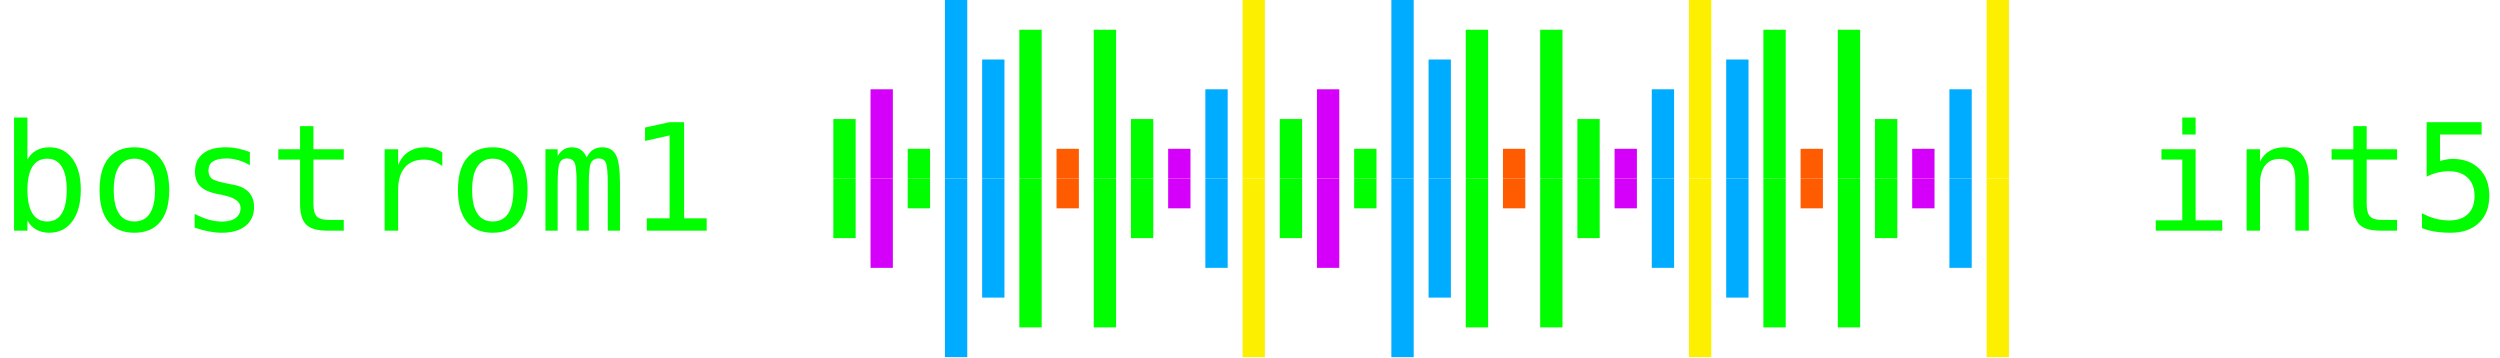
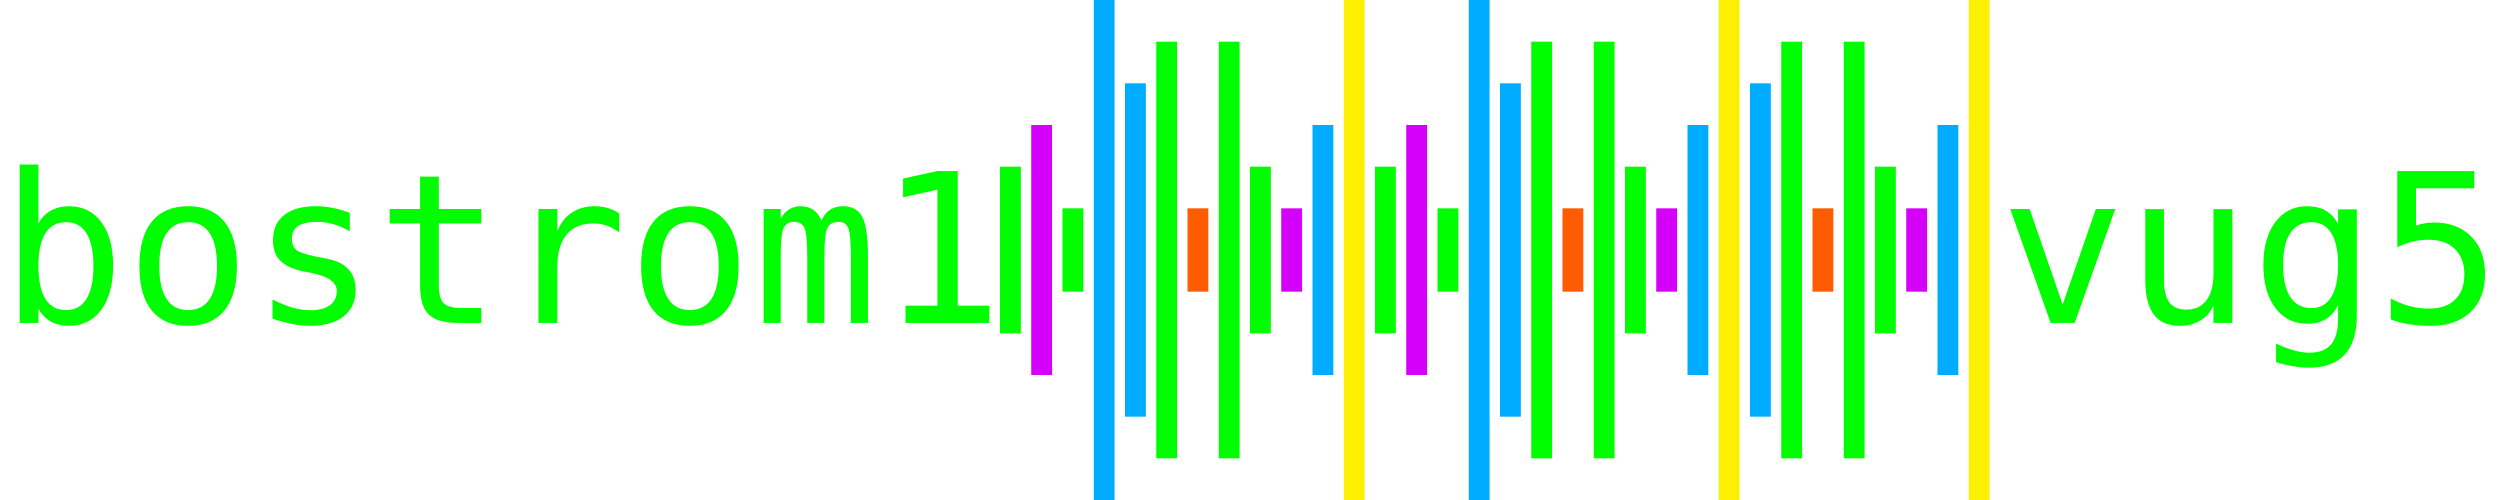
- <svg xmlns="http://www.w3.org/2000/svg" viewBox="0 0 336 48" width="336" height="48">
+ <svg xmlns="http://www.w3.org/2000/svg" viewBox="0 0 240 48" width="240" height="48">
  <text x="0" y="31" font-family="monospace" font-size="20" fill="#00fe00">bostrom1</text>
-   <g id="hash-bars" transform="translate(112, 0)">
-     <rect x="0" y="16" width="3" height="8" fill="#00fe00" />
-     <rect x="5" y="12" width="3" height="12" fill="#d500f9" />
-     <rect x="10" y="20" width="3" height="4" fill="#00fe00" />
-     <rect x="15" y="0" width="3" height="24" fill="#00acff" />
-     <rect x="20" y="8" width="3" height="16" fill="#00acff" />
-     <rect x="25" y="4" width="3" height="20" fill="#00fe00" />
-     <rect x="30" y="20" width="3" height="4" fill="#ff5b00" />
-     <rect x="35" y="4" width="3" height="20" fill="#00fe00" />
-     <rect x="40" y="16" width="3" height="8" fill="#00fe00" />
-     <rect x="45" y="20" width="3" height="4" fill="#d500f9" />
-     <rect x="50" y="12" width="3" height="12" fill="#00acff" />
-     <rect x="55" y="0" width="3" height="24" fill="#fcf000" />
-     <rect x="60" y="16" width="3" height="8" fill="#00fe00" />
-     <rect x="65" y="12" width="3" height="12" fill="#d500f9" />
-     <rect x="70" y="20" width="3" height="4" fill="#00fe00" />
-     <rect x="75" y="0" width="3" height="24" fill="#00acff" />
-     <rect x="80" y="8" width="3" height="16" fill="#00acff" />
-     <rect x="85" y="4" width="3" height="20" fill="#00fe00" />
-     <rect x="90" y="20" width="3" height="4" fill="#ff5b00" />
-     <rect x="95" y="4" width="3" height="20" fill="#00fe00" />
-     <rect x="100" y="16" width="3" height="8" fill="#00fe00" />
-     <rect x="105" y="20" width="3" height="4" fill="#d500f9" />
-     <rect x="110" y="12" width="3" height="12" fill="#00acff" />
-     <rect x="115" y="0" width="3" height="24" fill="#fcf000" />
-     <rect x="120" y="8" width="3" height="16" fill="#00acff" />
-     <rect x="125" y="4" width="3" height="20" fill="#00fe00" />
-     <rect x="130" y="20" width="3" height="4" fill="#ff5b00" />
-     <rect x="135" y="4" width="3" height="20" fill="#00fe00" />
-     <rect x="140" y="16" width="3" height="8" fill="#00fe00" />
-     <rect x="145" y="20" width="3" height="4" fill="#d500f9" />
-     <rect x="150" y="12" width="3" height="12" fill="#00acff" />
-     <rect x="155" y="0" width="3" height="24" fill="#fcf000" />
-     <rect x="0" y="24" width="3" height="8" fill="#00fe00" />
-     <rect x="5" y="24" width="3" height="12" fill="#d500f9" />
-     <rect x="10" y="24" width="3" height="4" fill="#00fe00" />
-     <rect x="15" y="24" width="3" height="24" fill="#00acff" />
-     <rect x="20" y="24" width="3" height="16" fill="#00acff" />
-     <rect x="25" y="24" width="3" height="20" fill="#00fe00" />
-     <rect x="30" y="24" width="3" height="4" fill="#ff5b00" />
-     <rect x="35" y="24" width="3" height="20" fill="#00fe00" />
-     <rect x="40" y="24" width="3" height="8" fill="#00fe00" />
-     <rect x="45" y="24" width="3" height="4" fill="#d500f9" />
-     <rect x="50" y="24" width="3" height="12" fill="#00acff" />
-     <rect x="55" y="24" width="3" height="24" fill="#fcf000" />
-     <rect x="60" y="24" width="3" height="8" fill="#00fe00" />
-     <rect x="65" y="24" width="3" height="12" fill="#d500f9" />
-     <rect x="70" y="24" width="3" height="4" fill="#00fe00" />
-     <rect x="75" y="24" width="3" height="24" fill="#00acff" />
-     <rect x="80" y="24" width="3" height="16" fill="#00acff" />
-     <rect x="85" y="24" width="3" height="20" fill="#00fe00" />
-     <rect x="90" y="24" width="3" height="4" fill="#ff5b00" />
-     <rect x="95" y="24" width="3" height="20" fill="#00fe00" />
-     <rect x="100" y="24" width="3" height="8" fill="#00fe00" />
-     <rect x="105" y="24" width="3" height="4" fill="#d500f9" />
-     <rect x="110" y="24" width="3" height="12" fill="#00acff" />
-     <rect x="115" y="24" width="3" height="24" fill="#fcf000" />
-     <rect x="120" y="24" width="3" height="16" fill="#00acff" />
-     <rect x="125" y="24" width="3" height="20" fill="#00fe00" />
-     <rect x="130" y="24" width="3" height="4" fill="#ff5b00" />
-     <rect x="135" y="24" width="3" height="20" fill="#00fe00" />
-     <rect x="140" y="24" width="3" height="8" fill="#00fe00" />
-     <rect x="145" y="24" width="3" height="4" fill="#d500f9" />
-     <rect x="150" y="24" width="3" height="12" fill="#00acff" />
-     <rect x="155" y="24" width="3" height="24" fill="#fcf000" />
+   <g id="hash-bars" transform="translate(96, 0)">
+     <rect x="0" y="16" width="2" height="8" fill="#00fe00" />
+     <rect x="3" y="12" width="2" height="12" fill="#d500f9" />
+     <rect x="6" y="20" width="2" height="4" fill="#00fe00" />
+     <rect x="9" y="0" width="2" height="24" fill="#00acff" />
+     <rect x="12" y="8" width="2" height="16" fill="#00acff" />
+     <rect x="15" y="4" width="2" height="20" fill="#00fe00" />
+     <rect x="18" y="20" width="2" height="4" fill="#ff5b00" />
+     <rect x="21" y="4" width="2" height="20" fill="#00fe00" />
+     <rect x="24" y="16" width="2" height="8" fill="#00fe00" />
+     <rect x="27" y="20" width="2" height="4" fill="#d500f9" />
+     <rect x="30" y="12" width="2" height="12" fill="#00acff" />
+     <rect x="33" y="0" width="2" height="24" fill="#fcf000" />
+     <rect x="36" y="16" width="2" height="8" fill="#00fe00" />
+     <rect x="39" y="12" width="2" height="12" fill="#d500f9" />
+     <rect x="42" y="20" width="2" height="4" fill="#00fe00" />
+     <rect x="45" y="0" width="2" height="24" fill="#00acff" />
+     <rect x="48" y="8" width="2" height="16" fill="#00acff" />
+     <rect x="51" y="4" width="2" height="20" fill="#00fe00" />
+     <rect x="54" y="20" width="2" height="4" fill="#ff5b00" />
+     <rect x="57" y="4" width="2" height="20" fill="#00fe00" />
+     <rect x="60" y="16" width="2" height="8" fill="#00fe00" />
+     <rect x="63" y="20" width="2" height="4" fill="#d500f9" />
+     <rect x="66" y="12" width="2" height="12" fill="#00acff" />
+     <rect x="69" y="0" width="2" height="24" fill="#fcf000" />
+     <rect x="72" y="8" width="2" height="16" fill="#00acff" />
+     <rect x="75" y="4" width="2" height="20" fill="#00fe00" />
+     <rect x="78" y="20" width="2" height="4" fill="#ff5b00" />
+     <rect x="81" y="4" width="2" height="20" fill="#00fe00" />
+     <rect x="84" y="16" width="2" height="8" fill="#00fe00" />
+     <rect x="87" y="20" width="2" height="4" fill="#d500f9" />
+     <rect x="90" y="12" width="2" height="12" fill="#00acff" />
+     <rect x="93" y="0" width="2" height="24" fill="#fcf000" />
+     <rect x="0" y="24" width="2" height="8" fill="#00fe00" />
+     <rect x="3" y="24" width="2" height="12" fill="#d500f9" />
+     <rect x="6" y="24" width="2" height="4" fill="#00fe00" />
+     <rect x="9" y="24" width="2" height="24" fill="#00acff" />
+     <rect x="12" y="24" width="2" height="16" fill="#00acff" />
+     <rect x="15" y="24" width="2" height="20" fill="#00fe00" />
+     <rect x="18" y="24" width="2" height="4" fill="#ff5b00" />
+     <rect x="21" y="24" width="2" height="20" fill="#00fe00" />
+     <rect x="24" y="24" width="2" height="8" fill="#00fe00" />
+     <rect x="27" y="24" width="2" height="4" fill="#d500f9" />
+     <rect x="30" y="24" width="2" height="12" fill="#00acff" />
+     <rect x="33" y="24" width="2" height="24" fill="#fcf000" />
+     <rect x="36" y="24" width="2" height="8" fill="#00fe00" />
+     <rect x="39" y="24" width="2" height="12" fill="#d500f9" />
+     <rect x="42" y="24" width="2" height="4" fill="#00fe00" />
+     <rect x="45" y="24" width="2" height="24" fill="#00acff" />
+     <rect x="48" y="24" width="2" height="16" fill="#00acff" />
+     <rect x="51" y="24" width="2" height="20" fill="#00fe00" />
+     <rect x="54" y="24" width="2" height="4" fill="#ff5b00" />
+     <rect x="57" y="24" width="2" height="20" fill="#00fe00" />
+     <rect x="60" y="24" width="2" height="8" fill="#00fe00" />
+     <rect x="63" y="24" width="2" height="4" fill="#d500f9" />
+     <rect x="66" y="24" width="2" height="12" fill="#00acff" />
+     <rect x="69" y="24" width="2" height="24" fill="#fcf000" />
+     <rect x="72" y="24" width="2" height="16" fill="#00acff" />
+     <rect x="75" y="24" width="2" height="20" fill="#00fe00" />
+     <rect x="78" y="24" width="2" height="4" fill="#ff5b00" />
+     <rect x="81" y="24" width="2" height="20" fill="#00fe00" />
+     <rect x="84" y="24" width="2" height="8" fill="#00fe00" />
+     <rect x="87" y="24" width="2" height="4" fill="#d500f9" />
+     <rect x="90" y="24" width="2" height="12" fill="#00acff" />
+     <rect x="93" y="24" width="2" height="24" fill="#fcf000" />
  </g>
-   <text x="288" y="31" font-family="monospace" font-size="20" fill="#00fe00">int5</text>
+   <text x="192" y="31" font-family="monospace" font-size="20" fill="#00fe00">vug5</text>
</svg>
